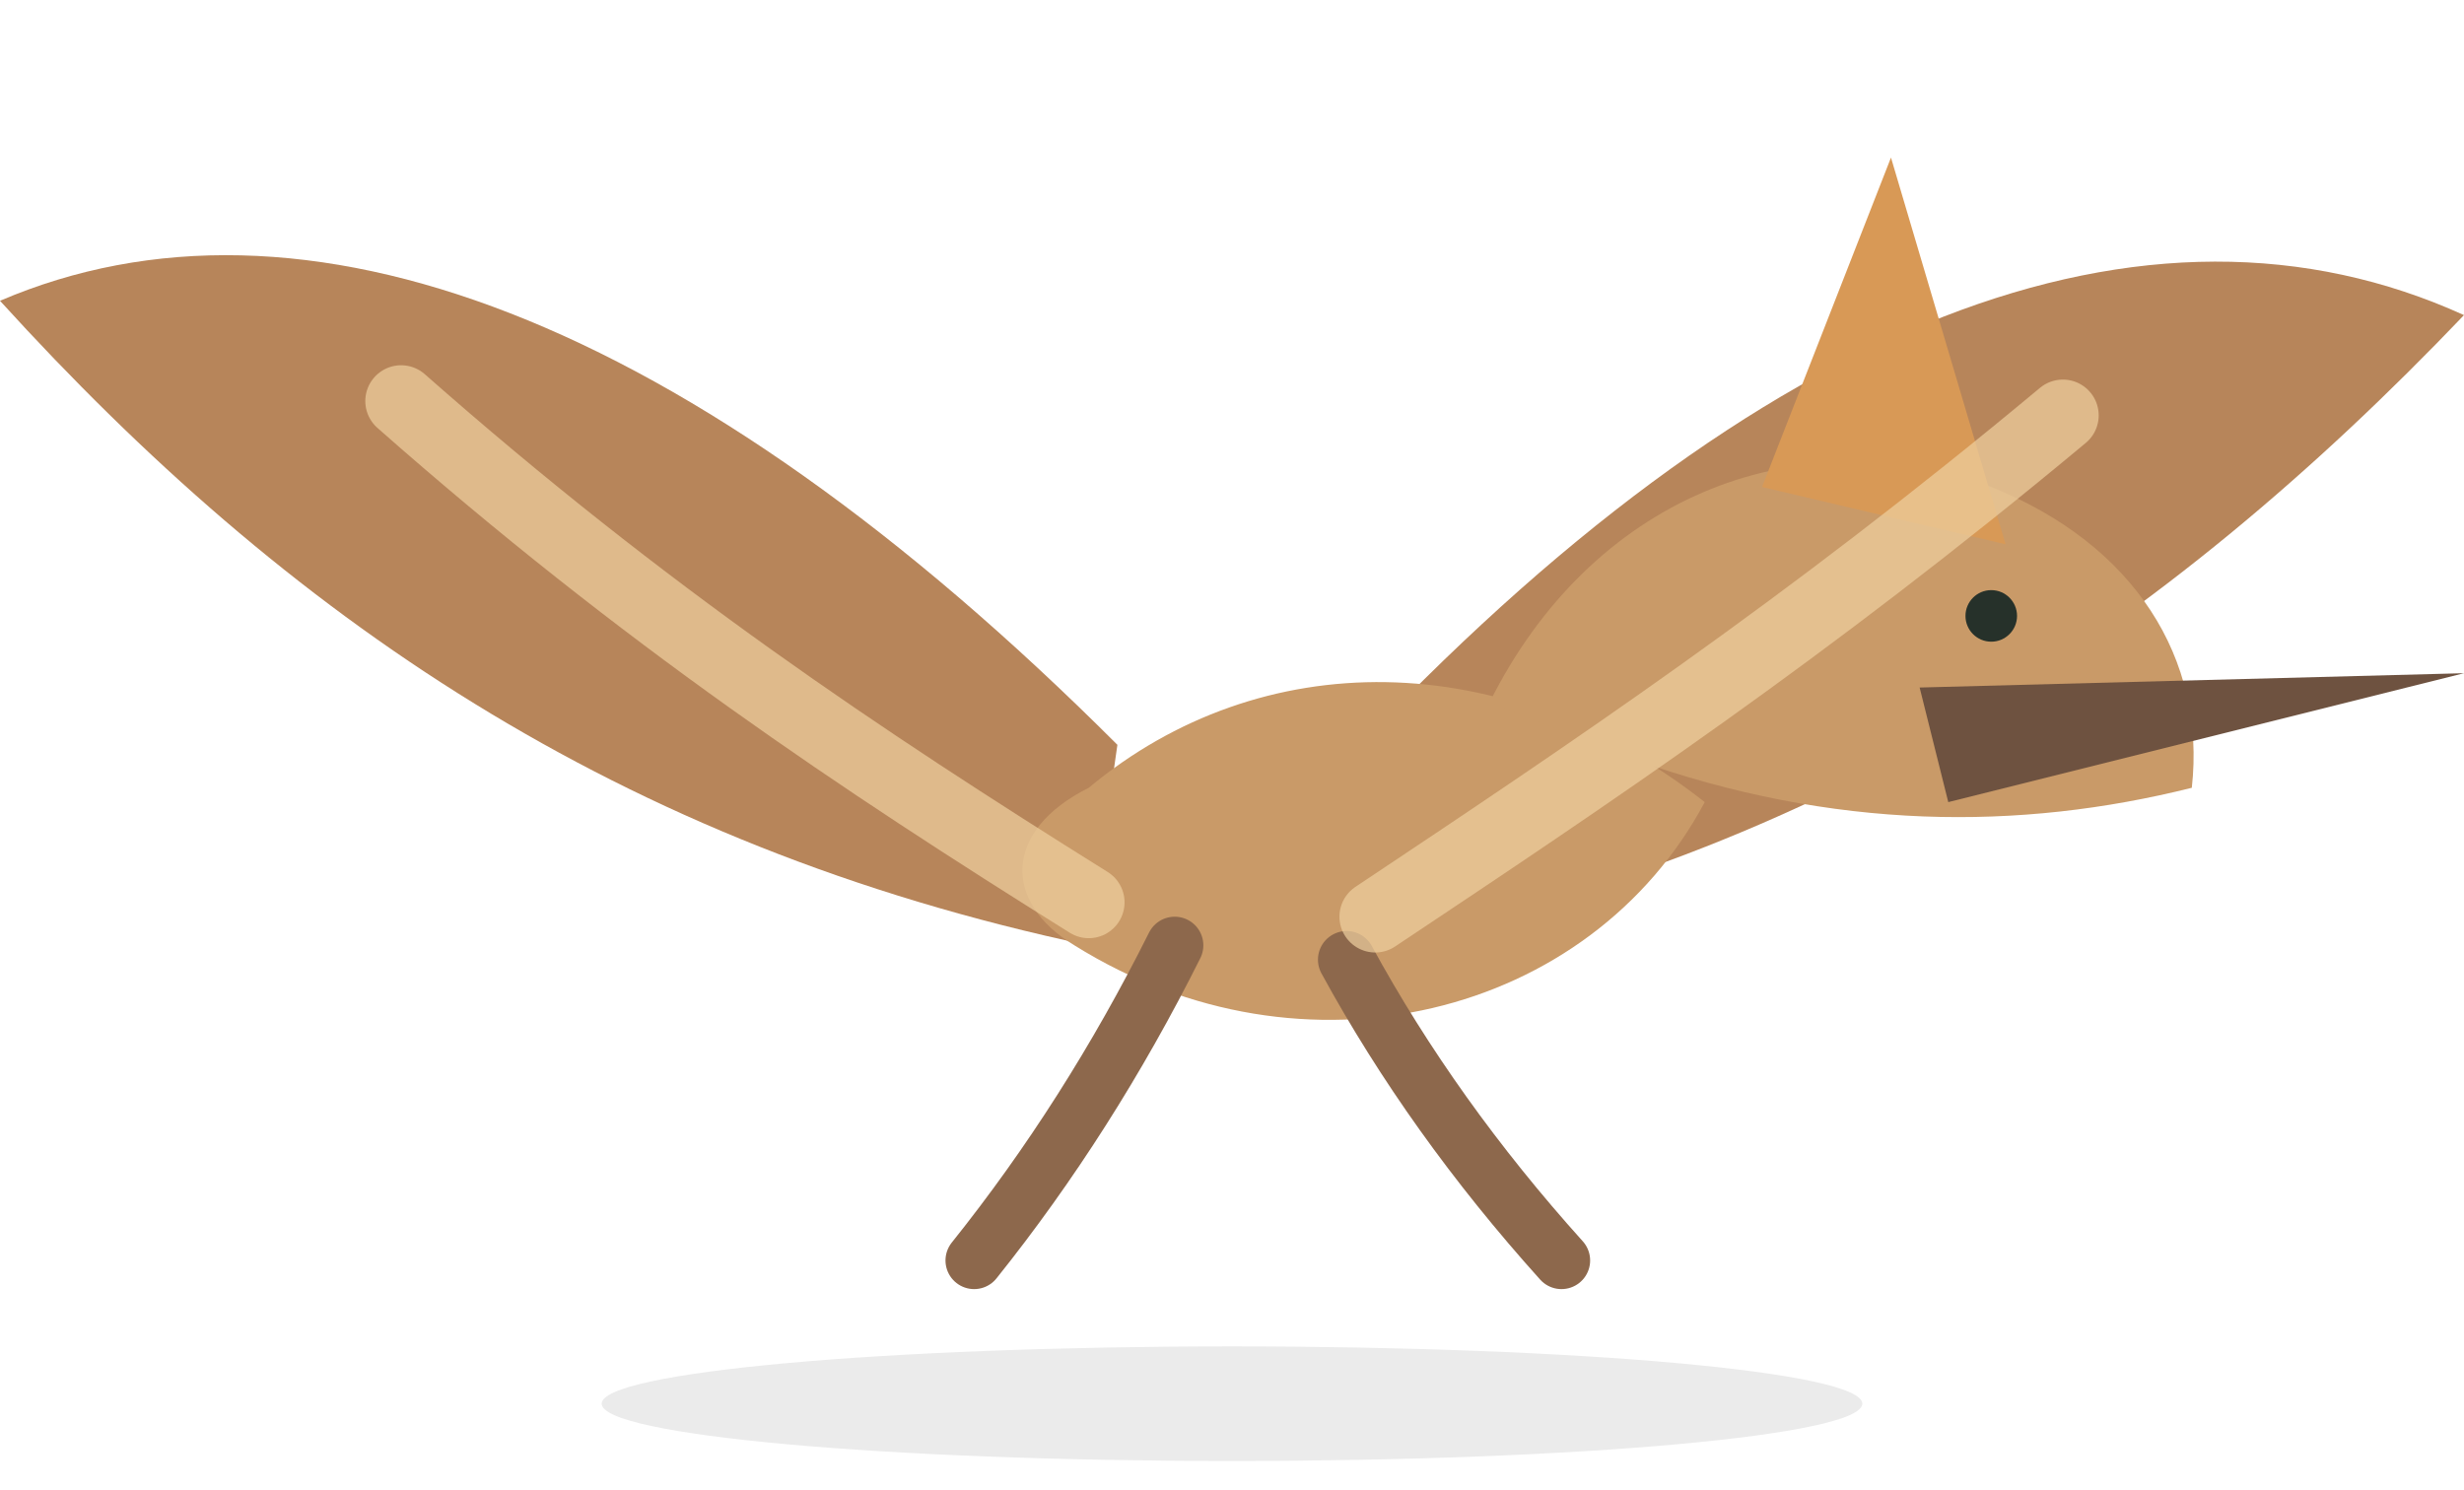
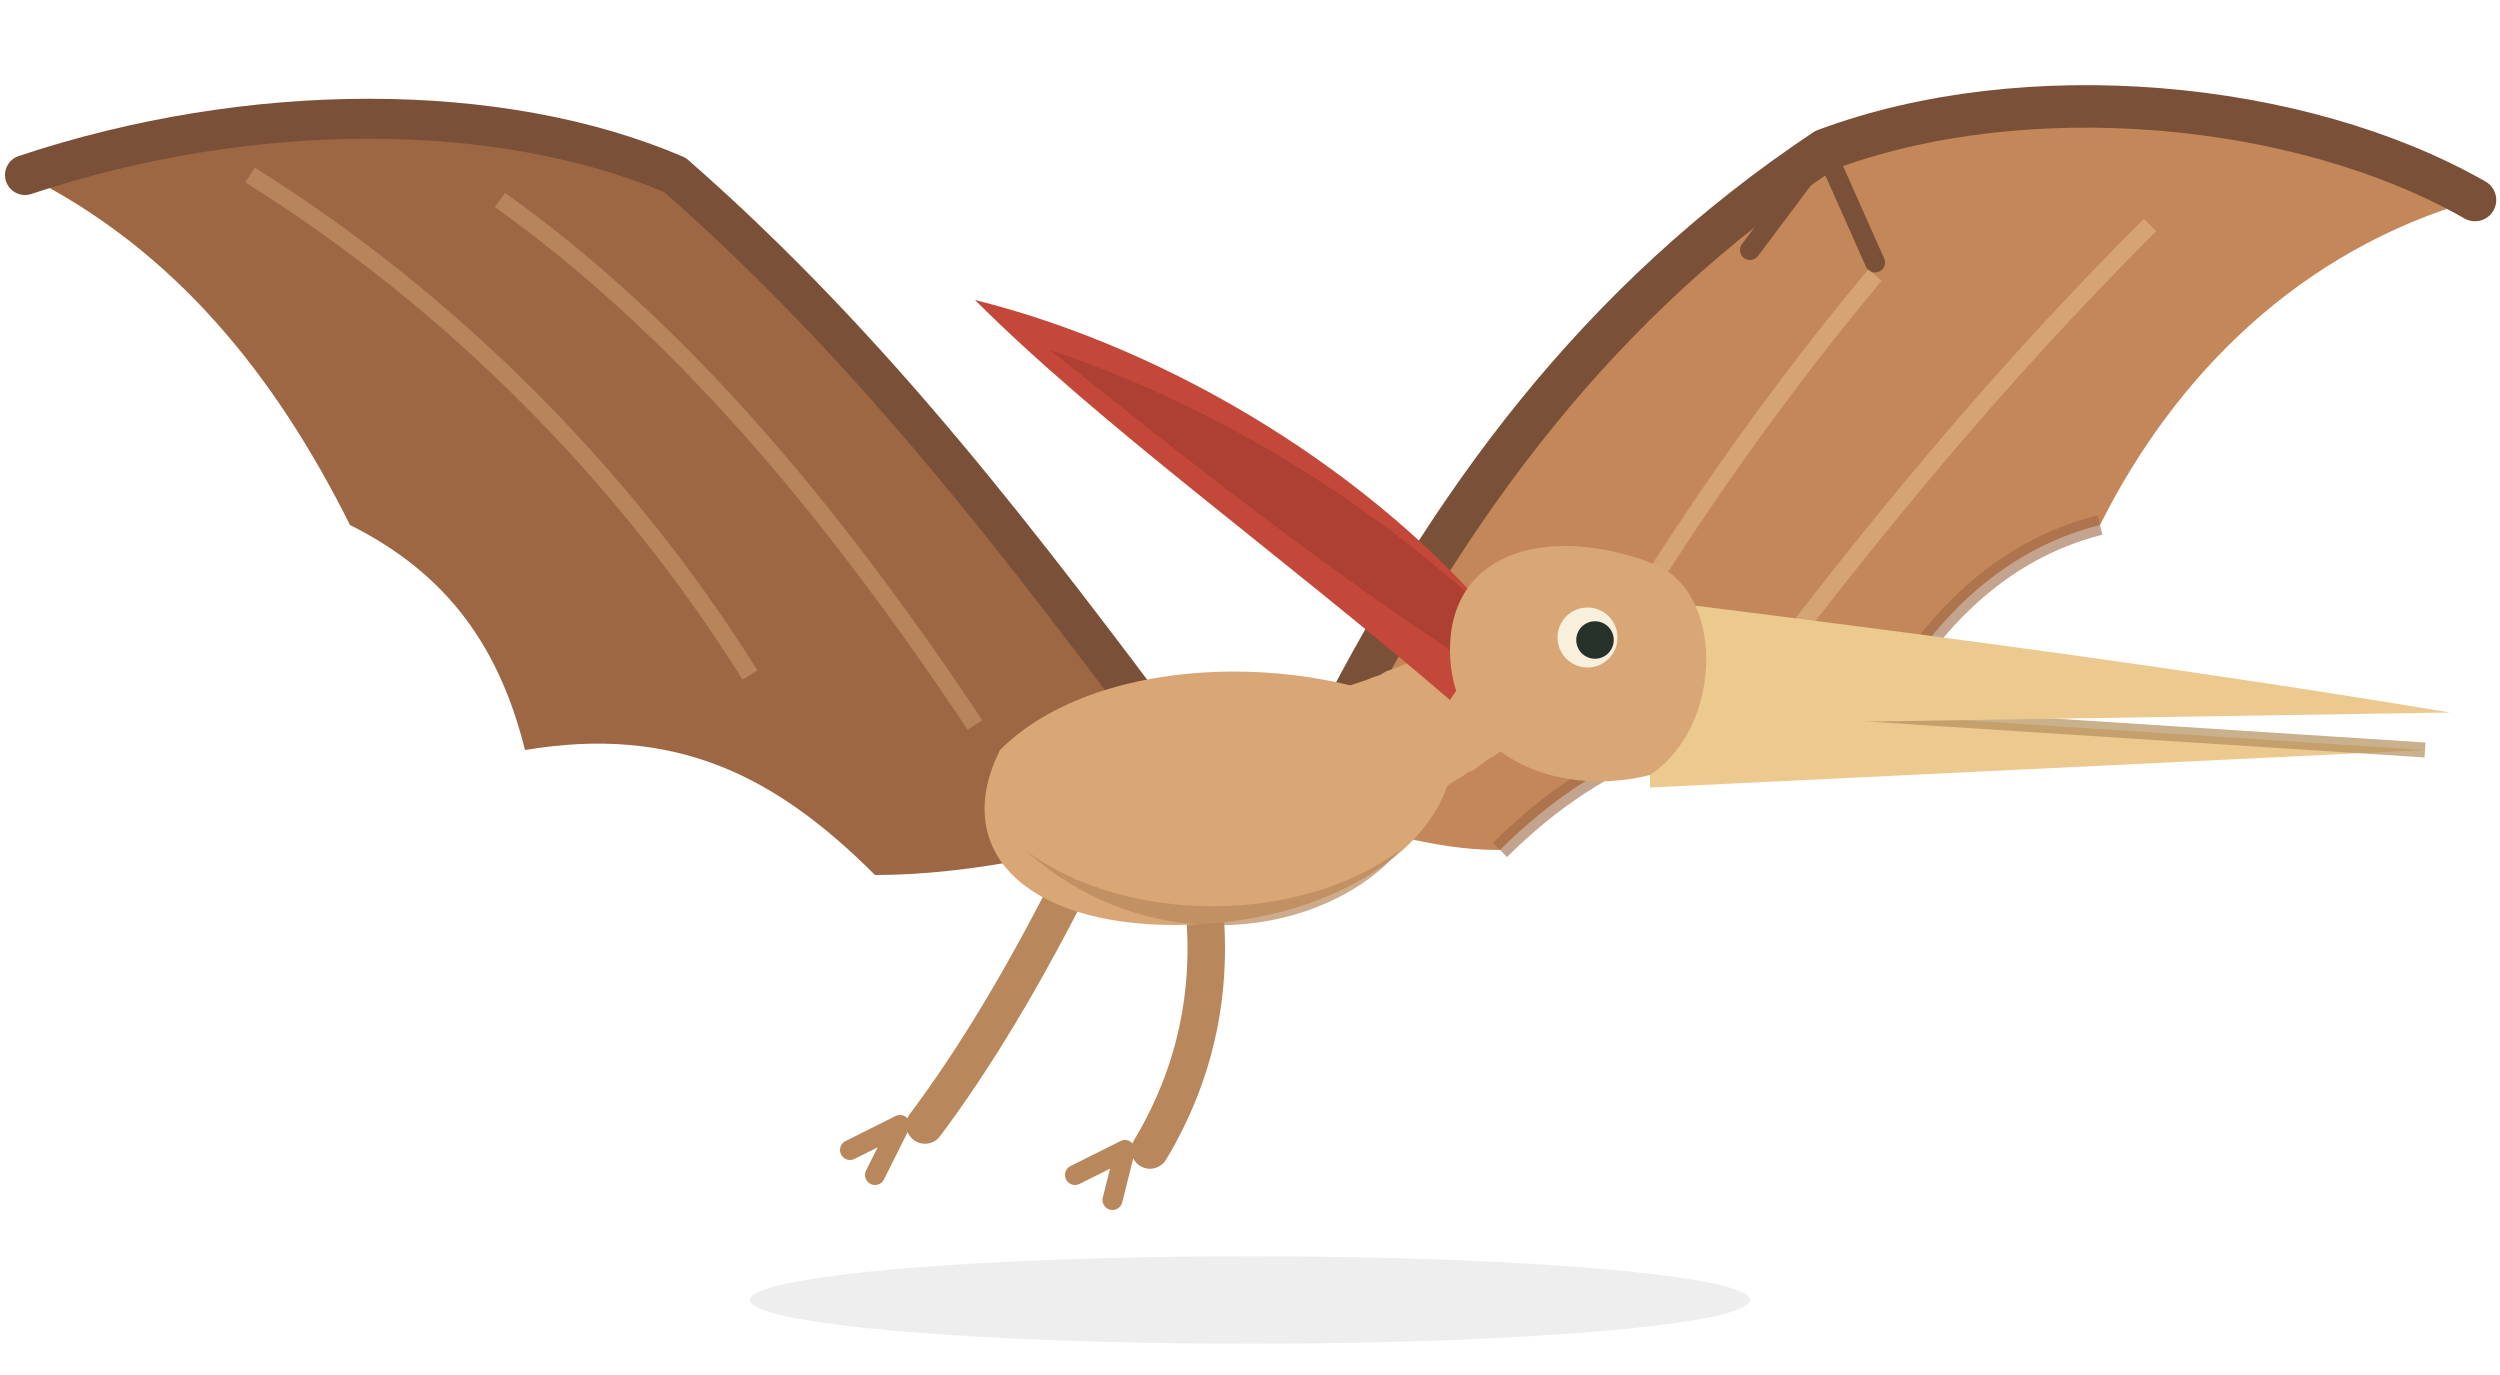
- <svg xmlns="http://www.w3.org/2000/svg" width="172" height="104" viewBox="0 0 172 104">
-   <ellipse cx="86" cy="98" rx="44" ry="4" fill="#000000" opacity="0.08" />
-   <path d="M78 52C48 22 21 12 0 21C20 43 43 59 76 66Z" fill="#b7855a" />
-   <path d="M94 53C123 22 150 12 172 22C151 44 127 60 95 66Z" fill="#b7855a" />
-   <path d="M76 55C88 45 105 45 119 56C111 71 91 76 75 66C70 63 70 58 76 55Z" fill="#c99a68" />
-   <path d="M104 49C111 35 125 29 139 34C149 38 154 46 153 55C141 58 128 58 114 53Z" fill="#c99a68" />
-   <path d="M123 34L132 11L140 38Z" fill="#d89956" />
-   <path d="M134 48L172 47L136 56Z" fill="#6e5240" />
-   <circle cx="139" cy="43" r="1.8" fill="#26312a" />
-   <path d="M82 66Q76 78 68 88" fill="none" stroke="#8d684c" stroke-width="4" stroke-linecap="round" />
-   <path d="M94 67Q100 78 109 88" fill="none" stroke="#8d684c" stroke-width="4" stroke-linecap="round" />
-   <path d="M28 28C45 43 60 53 76 63" fill="none" stroke="#efd0a0" stroke-width="5" stroke-linecap="round" opacity="0.7" />
-   <path d="M144 29C126 44 111 54 96 64" fill="none" stroke="#efd0a0" stroke-width="5" stroke-linecap="round" opacity="0.7" />
+ <svg xmlns="http://www.w3.org/2000/svg" width="200" height="110" viewBox="0 0 200 110">
+   <ellipse cx="100" cy="104" rx="40" ry="3.5" fill="#000000" opacity="0.07" />
+   <path d="M94 60C82 44 70 28 54 14C40 8 20 8 2 14C14 20 22 30 28 42C36 46 40 52 42 60C54 58 62 62 70 70C78 70 86 68 94 66Z" fill="#9e6744" />
+   <path d="M94 60C82 44 70 28 54 14C40 8 20 8 2 14" fill="none" stroke="#7a5038" stroke-width="3.2" stroke-linecap="round" stroke-linejoin="round" />
+   <path d="M106 60C116 40 128 24 146 12C162 6 184 8 198 16C184 20 174 30 168 42C160 44 154 50 150 58C138 56 128 60 120 68C114 68 110 66 106 66Z" fill="#c4875a" />
+   <path d="M168 42C160 44 154 50 150 58C138 56 128 60 120 68" fill="none" stroke="#9e6744" stroke-width="1.6" opacity="0.6" />
+   <path d="M106 60C116 40 128 24 146 12C162 6 184 8 198 16" fill="none" stroke="#7a5038" stroke-width="3.4" stroke-linecap="round" stroke-linejoin="round" />
+   <path d="M146 12L140 20M146 12L150 21" stroke="#7a5038" stroke-width="1.6" stroke-linecap="round" />
+   <path d="M150 22C140 34 132 46 124 60M172 18C160 30 150 42 138 58" fill="none" stroke="#e6b98a" stroke-width="1.4" opacity="0.55" />
+   <path d="M40 16C54 26 66 40 78 58M20 14C36 24 50 38 60 54" fill="none" stroke="#e6b98a" stroke-width="1.4" opacity="0.35" />
+   <path d="M86 70Q80 82 74 90M96 70Q98 82 92 92" fill="none" stroke="#b8885c" stroke-width="3" stroke-linecap="round" />
+   <path d="M72 90l-4 2M72 90l-2 4M90 92l-4 2M90 92l-1 4" stroke="#b8885c" stroke-width="1.6" stroke-linecap="round" />
+   <path d="M80 60C88 52 106 52 116 58C118 66 108 74 94 74C82 74 76 68 80 60Z" fill="#d8a775" />
+   <path d="M82 68C90 74 104 74 112 68C106 75 92 77 82 68Z" fill="#b8885c" opacity="0.7" />
+   <path d="M112.5 64.9 L113 64.6 L113.5 64.3 L114.1 63.9 L114.6 63.6 L115.1 63.3 L115.6 63 L116 62.7 L116.5 62.4 L117 62.1 L117.4 61.8 L117.9 61.6 L118.3 61.3 L118.7 61 L119.1 60.7 L119.5 60.5 L119.9 60.2 L120.3 60 L120.7 59.7 L121 59.5 L121.4 59.3 L121.7 59 L122 58.8 L122.4 58.6 L122.7 58.4 L123 58.2 L123.2 58 L123.5 57.8 L123.8 57.6 L120.2 50.4 L119.9 50.5 L119.6 50.6 L119.2 50.7 L118.9 50.8 L118.5 51 L118.2 51.1 L117.8 51.2 L117.4 51.3 L117 51.5 L116.6 51.6 L116.2 51.8 L115.8 51.9 L115.3 52.1 L114.9 52.3 L114.4 52.4 L114 52.6 L113.5 52.8 L113 53 L112.5 53.1 L112 53.3 L111.5 53.5 L110.9 53.7 L110.4 54 L109.8 54.2 L109.3 54.4 L108.7 54.6 L108.1 54.8 L107.5 55.1Z" fill="#d8a775" />
+   <g transform="translate(122 54)">
+     <path d="M-2 -4C-12 -16 -28 -26 -44 -30C-34 -20 -20 -10 -6 2Z" fill="#c4483a" />
+     <path d="M-4 -6C-14 -15 -26 -22 -38 -26C-28 -18 -18 -10 -6 -2Z" fill="#9e3a2f" opacity="0.6" />
+     <path d="M10 2L72 6L10 9Z" fill="#ecc98f" />
+     <path d="M10 2L72 6" stroke="#b3905c" stroke-width="1.2" opacity="0.7" />
+     <path d="M10 -6C26 -4 50 -1 74 3L10 4Z" fill="#ecc98f" />
+     <path d="M-6 -2C-6 -10 2 -12 10 -9C16 -7 16 4 10 8C2 10 -6 6 -6 -2Z" fill="#d8a775" />
+     <circle cx="5" cy="-3" r="2.4" fill="#f8efdc" />
+     <circle cx="5.6" cy="-2.8" r="1.5" fill="#26312a" />
+   </g>
</svg>
